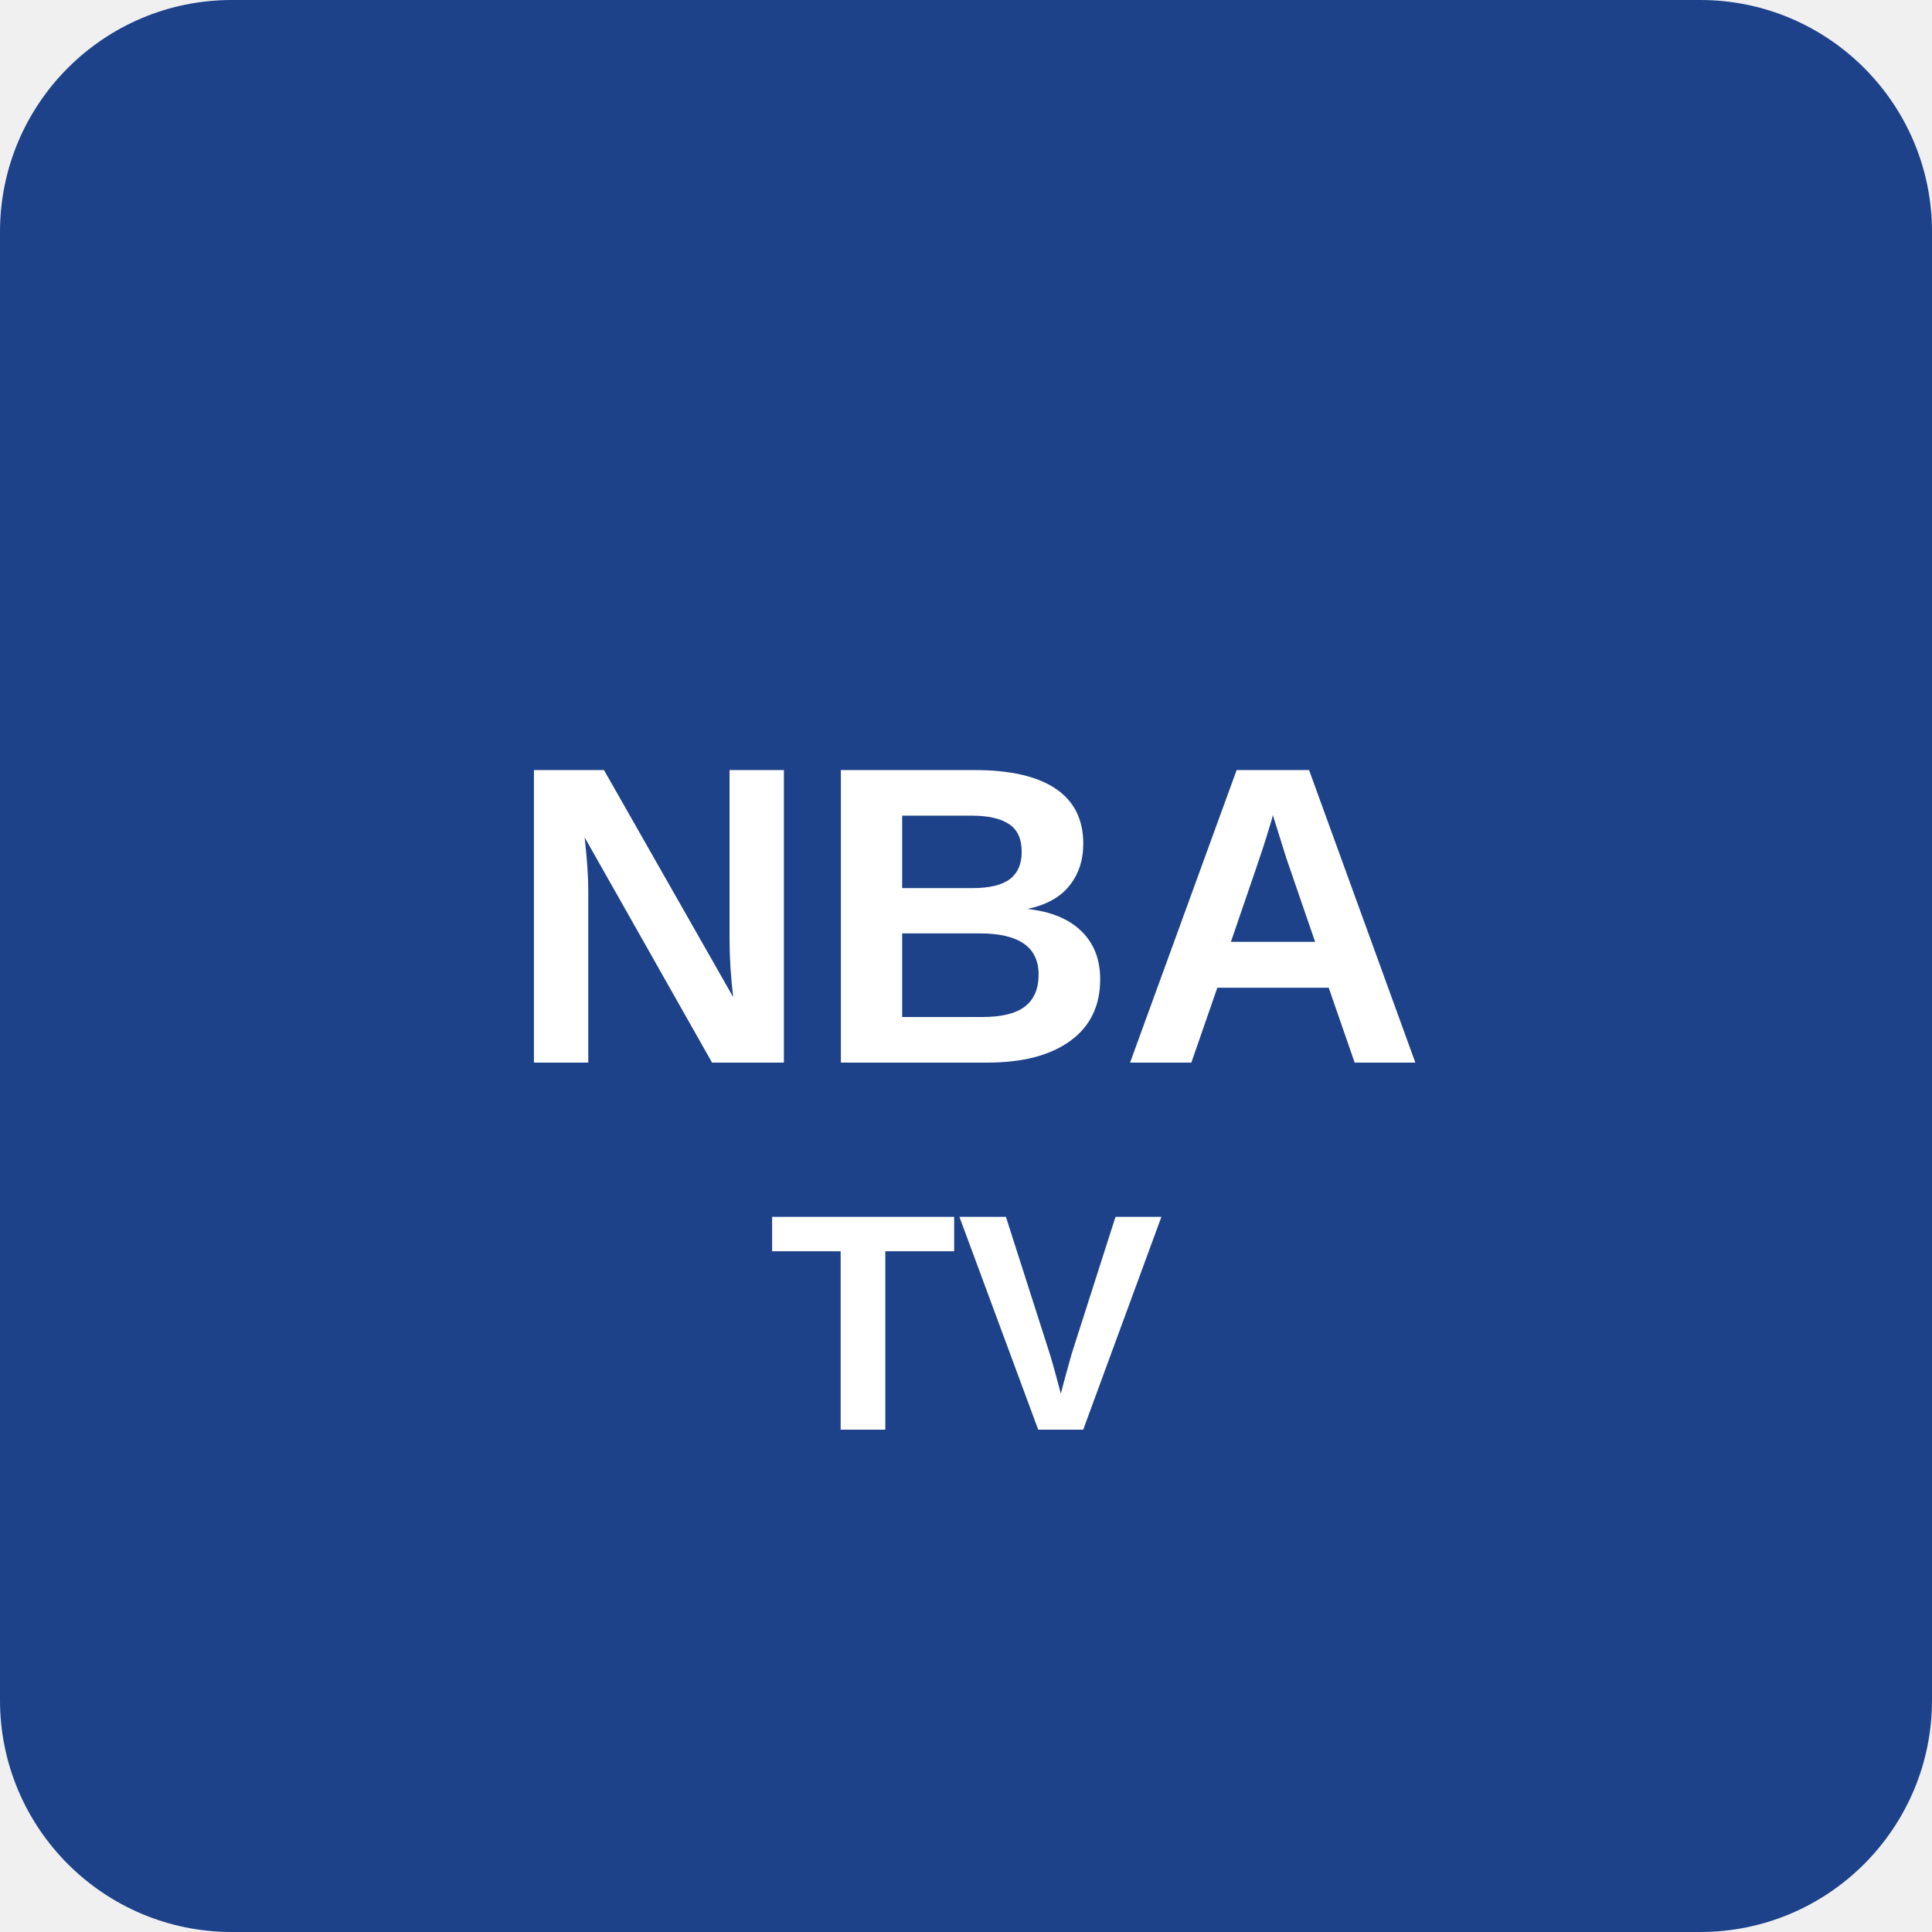
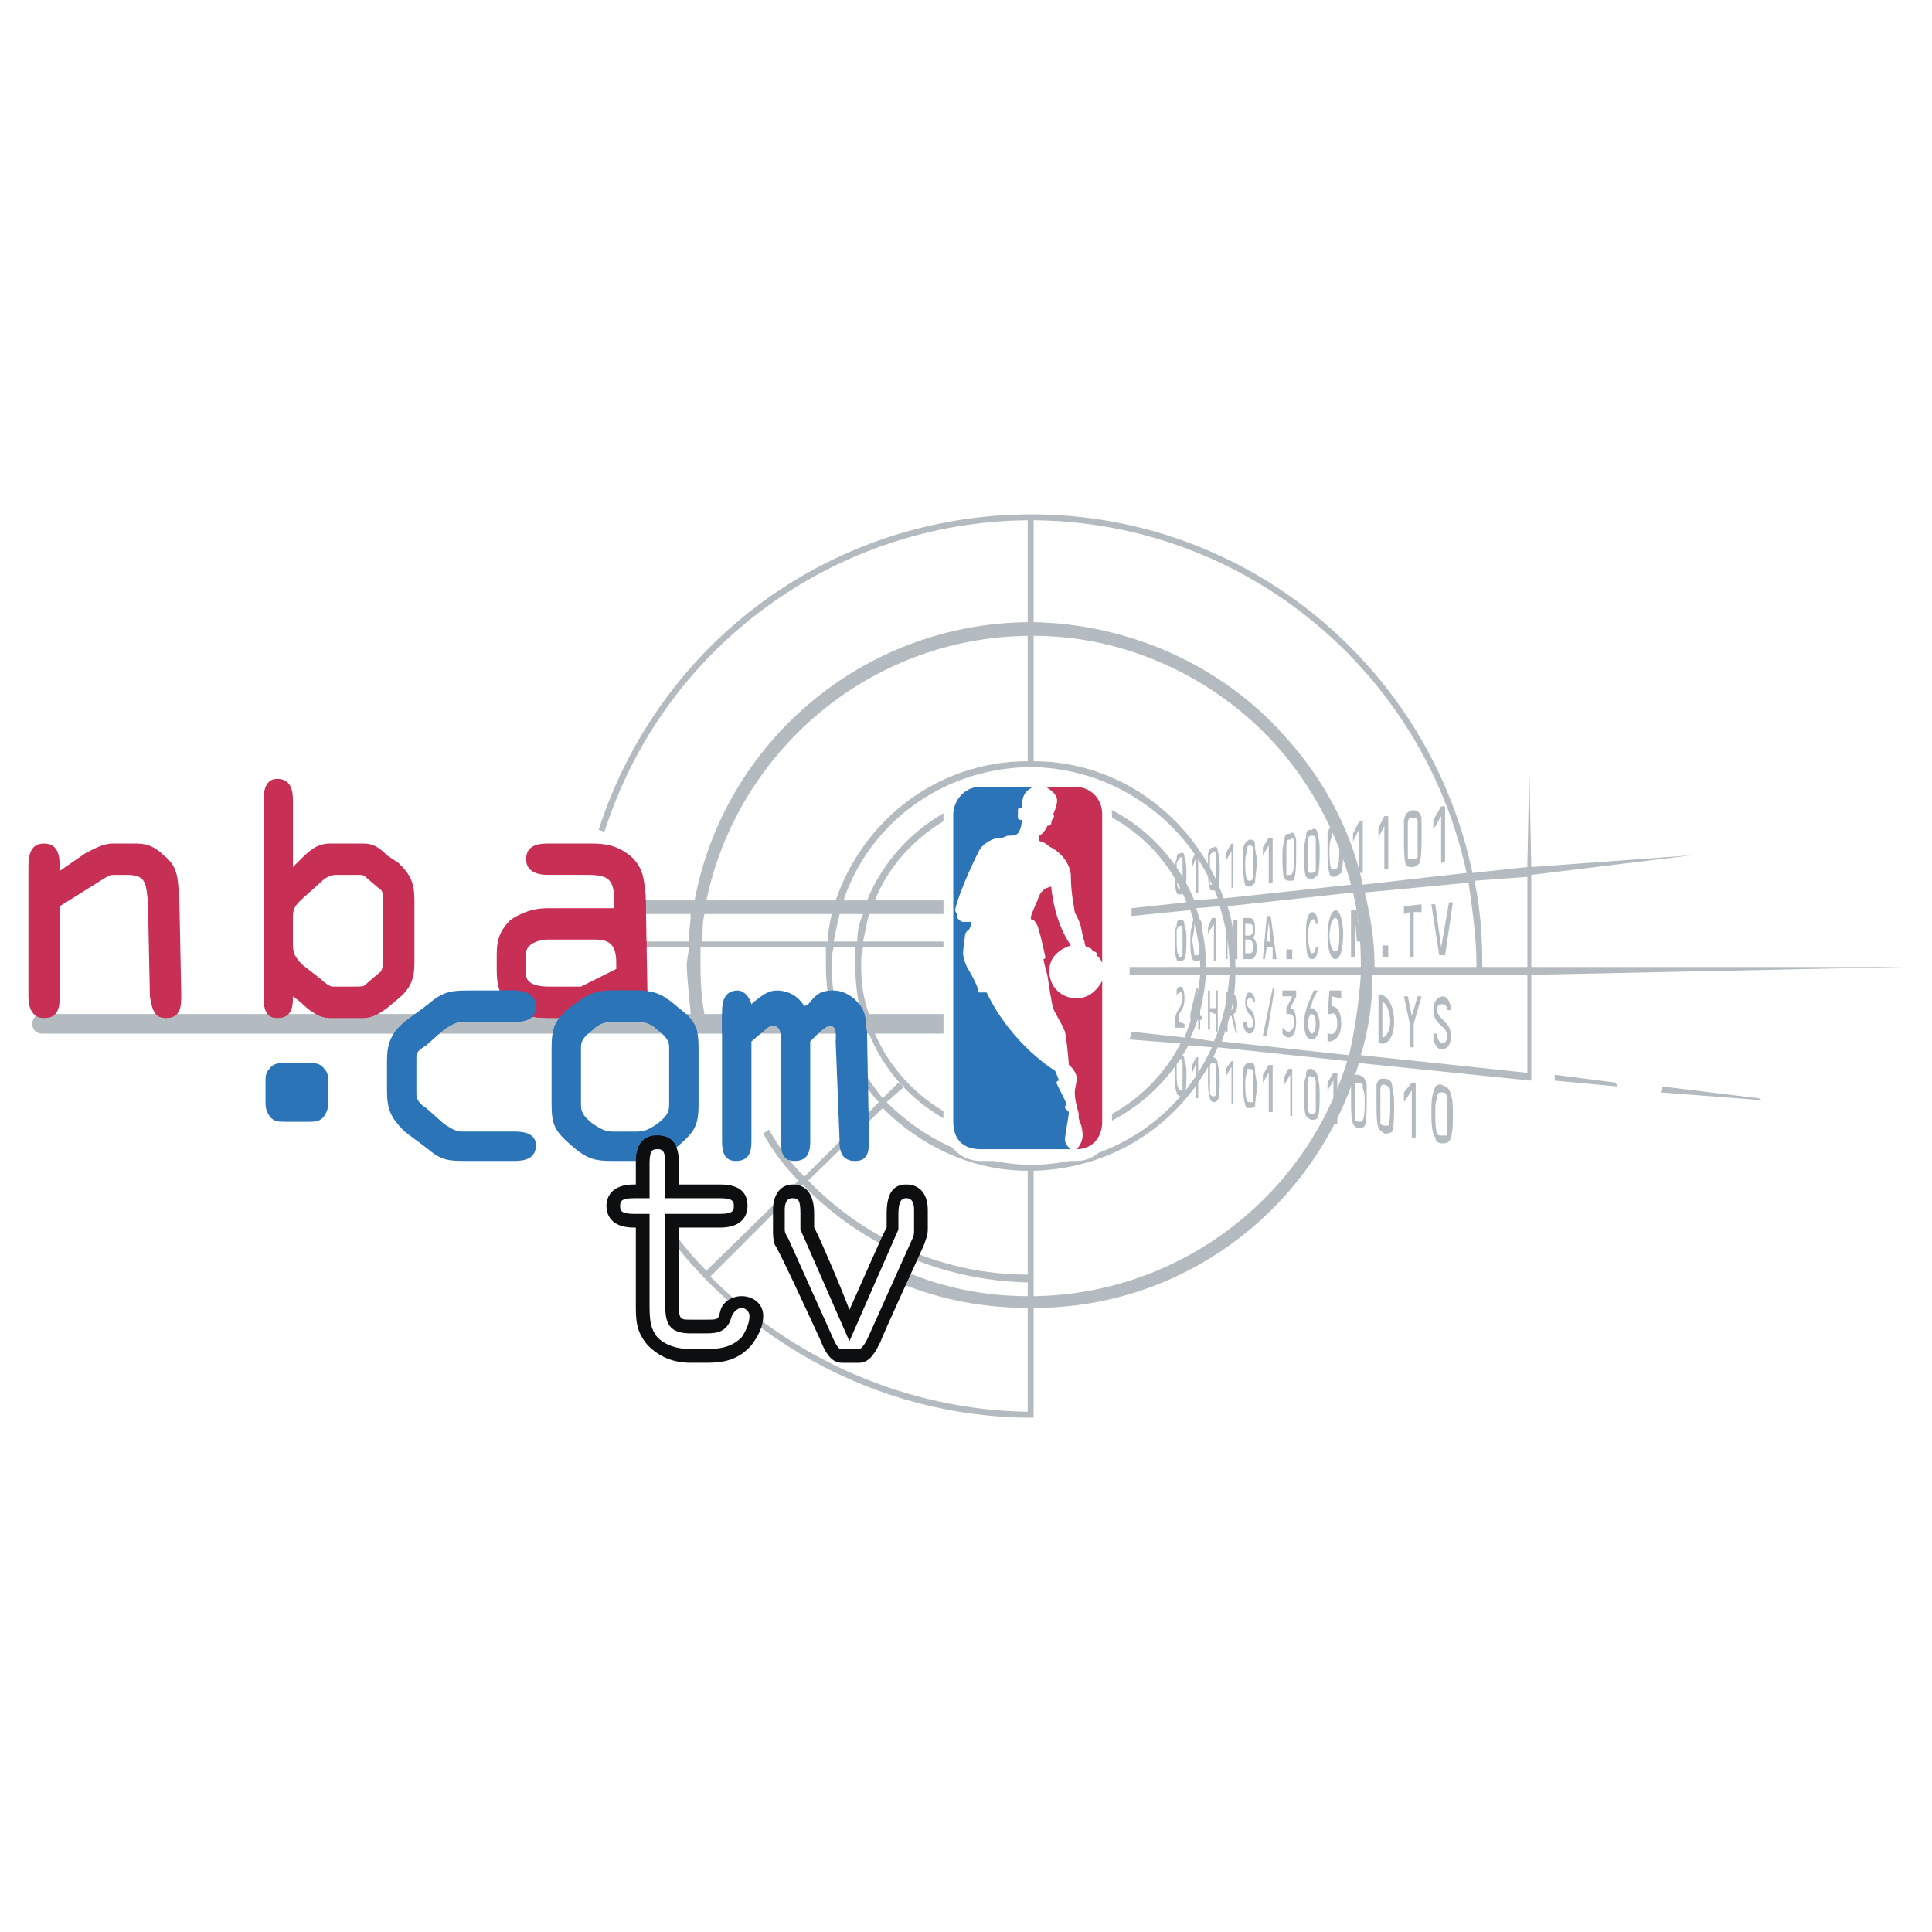
- <svg xmlns="http://www.w3.org/2000/svg" viewBox="0 0 100 100" fill="none">
-   <rect width="100" height="100" rx="12" fill="#1d428a" />
-   <text x="50" y="55" text-anchor="middle" font-family="Arial,sans-serif" font-weight="bold" font-size="22" fill="white">NBA</text>
-   <text x="50" y="74" text-anchor="middle" font-family="Arial,sans-serif" font-weight="bold" font-size="16" fill="white">TV</text>
+ <svg xmlns="http://www.w3.org/2000/svg" width="2500" height="2500" viewBox="0 0 192.756 192.756">
+   <g fill-rule="evenodd" clip-rule="evenodd">
+     <path fill="#fff" d="M0 0h192.756v192.756H0V0z" />
+     <path d="M152.777 96.477v-9.188l16.031-1.955-16.031 1.173-.195-9.775-.195 9.579v.196l-5.475.586c-4.301-20.527-22.48-35.775-43.984-35.775-19.941 0-37.144 12.708-43.205 31.475l.586.195c5.865-18.376 22.873-30.888 42.226-31.083v10.166c-16.616.196-30.3 12.121-33.233 27.76h-6.451c-.391 0-.782.391-.782.782 0 .195.391.586.782.586h6.06c0 .782-.195 1.76-.195 2.737h-5.669c-.195 0-.391 0-.391.195a.42.42 0 0 0 .391.391h5.669c0 .587-.196 1.173-.196 1.76 0 .977.196 2.736.391 4.887H4.203c-.586 0-.978.391-.978.977 0 .588.391.979.978.979h79.37c.782 2.541 2.346 4.887 4.105 6.842l-7.429 7.43a21.106 21.106 0 0 1-3.519-4.693l-.586.393a21.087 21.087 0 0 0 3.519 4.691l-9.188 8.992c-1.955-1.955-3.714-4.301-5.278-6.842 0 0-.586 0-.586.391 8.211 12.902 22.677 21.113 38.317 21.113h.195v-10.947c15.443 0 28.346-10.361 32.451-24.438l17.203 1.76V97.258l37.145-.781h-37.145zM70.28 91.198h12.707c-.195.782-.391 1.76-.391 2.737H70.084c0-.977 0-1.956.196-2.737zm0 9.97c-.391-2.15-.391-4.105-.391-4.887v-1.76H82.4v1.76c0 1.76.195 3.322.586 4.887H70.28zm12.707-4.887c0-.587 0-1.173.195-1.76h2.15v1.76c0 1.76.195 3.322.586 4.887h-2.346a19.737 19.737 0 0 1-.585-4.887zm.195-2.346c.196-.977.391-1.955.586-2.737h2.346c-.391.782-.587 1.76-.587 2.737h-2.345zm19.353 35.383c-5.082 0-9.969-1.172-14.465-3.518l-.587 1.172c4.692 2.346 9.775 3.52 15.052 3.52v10.361c-12.12-.195-23.458-5.279-31.669-13.49l9.188-9.188c5.865 6.061 13.88 9.578 22.481 9.775v1.368zm0-2.15c-8.405 0-16.225-3.518-21.894-9.383l7.429-7.234c3.714 3.715 8.797 6.256 14.465 6.256v10.361zm0-10.947c-5.473-.195-10.36-2.541-14.075-6.256l1.76-1.564-.587-.391-1.563 1.564c-1.564-1.955-2.933-4.105-3.91-6.451h2.542c2.542 6.256 8.602 10.557 15.834 10.752h.588c6.646-.195 12.512-4.105 15.443-9.578l2.346.193c-3.127 6.844-9.773 11.535-17.789 11.73h-.589v.001zm0-2.932c-6.841-.195-12.706-4.301-15.248-10.166h7.233c.586 0 .978-.391.978-.979 0-.586-.392-.977-.978-.977H86.7c-.586-1.564-.782-3.127-.782-4.887 0-.587 0-1.173.196-1.76h7.819c.196 0 .392-.195.392-.391 0-.195-.196-.195-.392-.195h-7.819c.195-.977.391-1.955.586-2.737h7.82c.195 0 .586-.391.586-.586 0-.391-.391-.782-.586-.782h-7.233c2.346-5.865 8.406-10.166 15.248-10.361v33.821zm0-37.34c-8.992 0-16.42 5.865-19.157 13.88H70.475c3.128-14.857 16.226-26.196 32.06-26.391v12.511zm44.77 20.332v.195h-10.166v-.195c0-2.347-.391-4.888-.979-7.234l10.361-.978c.391 2.738.784 5.474.784 8.212zm-44.182-44.377c21.309.195 38.902 15.248 43.203 35.188l-10.361 1.173c-1.172-5.474-3.91-10.557-7.818-14.857-6.256-7.038-15.445-11.143-25.023-11.338V51.904h-.001zm0 11.534c9.188 0 17.984 4.105 24.045 10.752 3.715 4.105 6.256 8.993 7.625 14.075l-12.707 1.368c-2.738-7.819-10.166-13.684-18.963-13.684V63.438zm17.203 33.039v-.195c0-1.956-.391-3.911-.979-5.67l2.346-.196c.588 1.955.979 3.91.979 5.866v.195h-2.346zm2.346.781c-.195 2.346-.586 4.496-1.564 6.646l-2.346-.391c.979-1.955 1.369-4.105 1.564-6.256h2.346v.001zm-20.137-18.377c-7.232 0-13.488 4.692-16.03 10.948H84.16c2.542-7.624 9.774-13.098 18.375-13.293h.588c8.406.195 15.639 5.669 18.375 13.098l-2.346.196c-2.541-6.255-8.797-10.948-16.029-10.948h-.588v-.001zm.588.587c7.037.195 12.902 4.496 15.248 10.557l-5.475.586v.782l5.865-.586c.586 1.759.979 3.519.979 5.475v.195h-7.039v.781h7.039c-.197 2.15-.783 4.301-1.564 6.256l-5.279-.586-.195.781 5.084.391a17.066 17.066 0 0 1-14.662 9.189V79.468h-.001zm0 49.85v-12.512c8.211-.195 15.248-5.082 18.375-12.316l12.904 1.369c-4.105 13.491-16.617 23.264-31.279 23.459zm31.475-24.045l-12.707-1.369c.781-2.15 1.367-4.301 1.367-6.646h12.512c-.196 2.736-.586 5.474-1.172 8.015zm1.172-8.796h-12.512v-.195c0-1.956-.195-4.106-.781-5.866l12.512-1.368c.586 2.346.781 4.887.781 7.234v.195zm16.617 10.556l-16.617-1.76c.783-2.541 1.174-5.279 1.174-8.016h15.443v9.776zm0-10.556h-4.496v-.195c0-2.738-.195-5.67-.781-8.407l5.277-.391v8.993z" fill="#b4bbc0" />
+     <path fill="#b4bbc0" d="M155.123 107.229v.585l6.256.586-.195-.39-6.061-.781zM165.875 108.4l-.195.588 10.166.782-.391-.196-9.58-1.174zM117.785 85.137c-.195 0-.391 0-.391.587-.197.391-.197.978-.197 1.368 0 .586 0 1.564.197 1.955 0 .195.195.195.391.195s.195 0 .391-.391c.195-.196.195-1.369.195-1.76 0-.586 0-.978-.195-1.564 0-.39-.196-.585-.391-.39zm.195 3.323c0 .196-.195.196-.195.196h-.195c-.195-.196-.195-1.173-.195-1.368v-1.173c.195-.391.195-.391.391-.586.195 0 .195 0 .195.391v1.173l-.001 1.367zM119.348 89.047h.195v-4.3l-.195.195-.391.782v.782l.391-.978v3.519zM121.107 84.551c-.195 0-.391 0-.586.586v1.564c0 .586 0 1.563.195 1.955 0 .196.195.196.391.196 0 0 .195 0 .391-.392.195-.391.195-1.368.195-1.955 0-.391 0-.978-.195-1.564 0-.39-.195-.586-.391-.39zm.196 3.519c0 .195-.195.195-.195.195h-.391v-1.563-1.173c0-.391.195-.391.391-.586.195 0 .195 0 .195.586V88.07zM122.867 88.656l.195-.196v-4.3h-.195l-.586.977v.782l.586-.977v3.714zM124.627 88.46c.195 0 .391-.195.586-.391 0-.391.195-1.564.195-2.15 0-.391-.195-.978-.195-1.564s-.195-.586-.586-.586c-.195.195-.391.195-.586.782v1.564c0 .587 0 1.76.195 2.15 0 .195.196.195.391.195zm-.195-3.518c0-.391 0-.586.195-.586s.391 0 .391.391V87.679c-.195.196-.195.196-.391.196 0 0-.195 0-.195-.196-.195-.195-.195-1.173-.195-1.564-.001-.196-.001-.782.195-1.173zM126.582 88.07h.391v-4.496h-.391l-.586.977v.782l.586-.978v3.715zM128.732 83.183c-.391 0-.586 0-.586.782-.197.391-.197.978-.197 1.564s0 1.76.197 2.15c.195.196.391.196.586.196s.391 0 .391-.196c.195-.586.195-1.759.195-2.346v-1.564c-.195-.782-.39-.782-.586-.586zm.196 3.909c0 .196-.195.196-.195.196h-.391v-1.76-1.173c0-.586.195-.586.391-.586.195-.195.391-.195.391.391v1.369c-.001.195-.001 1.368-.196 1.563zM130.883 87.679c.195 0 .391-.195.586-.391.195-.391.195-1.76.195-2.346 0-.391 0-1.173-.195-1.564 0-.782-.391-.782-.586-.586-.391 0-.586 0-.586.782-.195.586-.195 1.173-.195 1.759 0 .391 0 1.759.195 2.15.195.196.391.196.586.196zm-.391-3.715c0-.586.195-.586.391-.586s.391 0 .391.391v3.128c-.195.195-.391.195-.391.195-.195 0-.391 0-.391-.195v-1.564-1.369zM133.229 82.205c-.391.195-.586.195-.781.978v1.759c0 .586 0 1.76.195 2.15 0 .391.391.391.586.391.195-.195.391-.195.586-.391.195-.586.195-1.759.195-2.346 0-.587 0-1.369-.195-1.76-.001-.781-.391-.781-.586-.781zm.195 4.301c0 .196-.195.196-.195.196h-.391c-.195-.392-.195-1.369-.195-1.76s0-.978.195-1.368c0-.587 0-.587.391-.587.195-.195.391-.195.391.391v1.369c-.001.39-.001 1.563-.196 1.759zM135.574 87.092h.391v-5.278l-.391.195-.586 1.174v.781l.586-1.172v4.3zM138.115 86.702h.393v-5.279h-.393l-.586 1.173v.978l.586-1.174v4.302zM140.854 86.506c.391 0 .586-.196.781-.391.195-.586.195-1.955.195-2.737v-1.759c-.195-.782-.586-.782-.977-.782-.393.196-.588.196-.783.978v1.955c0 .586 0 1.955.195 2.541.196.195.393.195.589.195zm-.393-4.301c0-.586.197-.586.393-.586.391 0 .586 0 .586.391v3.519c-.195.196-.391.196-.586.196h-.393V83.77v-1.565zM143.785 86.115l.391-.196v-5.473h-.391l-.781 1.368v.978l.781-1.369v4.692zM117.785 91.784c-.195 0-.391 0-.391.586-.197.391-.197.978-.197 1.368 0 .587 0 1.564.197 1.955 0 .195.195.195.391.195s.195 0 .391-.195c.195-.391.195-1.368.195-1.955 0-.391 0-.977-.195-1.368 0-.586-.196-.586-.391-.586zm.195 3.519l-.195.195s-.195 0-.195-.195c-.195-.195-.195-1.173-.195-1.369v-1.173c.195-.391.195-.391.391-.391s.195 0 .195.391v1.173l-.001 1.369zM119.348 91.588c-.195 0-.391.196-.391.782-.195.391-.195.978-.195 1.368 0 .587 0 1.564.195 1.955.195.195.195.195.391.195s.393 0 .393-.195c.195-.391.195-1.564.195-1.955v-1.563c-.196-.587-.393-.587-.588-.587zm.195 3.715h-.39c0-.391-.195-1.173-.195-1.564 0-.195.195-.781.195-1.173 0-.391 0-.391.195-.391s.195 0 .393.391v1.173c-.001.391-.001 1.173-.198 1.564zM121.303 95.889v-4.301h-.391l-.391.978v.587l.586-.978v3.714h.196zM122.477 92.762l.585 2.932h.391v-3.91h-.391v2.932l-.585-2.932h-.196v3.91h.196v-2.932zM125.018 93.543c.195-.195.195-.391.195-.782 0-.978-.195-1.173-.586-1.173h-.586v4.105h.781c.391 0 .586-.586.586-1.173 0-.39-.195-.781-.39-.977zm-.782-1.368h.391c.195 0 .391 0 .391.586 0 .391-.195.586-.391.586h-.391v-1.172zm.391 2.933h-.391v-1.369h.391c.195 0 .391.196.391.782 0 .587-.196.587-.391.587zM126.387 91.393l-.391 4.301h.195l.195-1.173h.586v1.173h.391l-.586-4.301h-.39zm0 2.542l.195-1.955.195 1.955h-.39zM128.342 94.716v.978h.586v-.978h-.586zM130.883 91.784c.195-.196.391 0 .391.391h.195c0-.782-.195-1.173-.586-1.173-.586.195-.586 1.368-.586 2.346s0 2.346.586 2.346c.391 0 .586-.391.586-1.173h-.195c0 .391-.195.587-.391.587s-.391-1.173-.391-1.76.196-1.564.391-1.564zM133.229 90.807c-.586.196-.781 1.564-.781 2.542s.195 2.346.781 2.346.781-1.368.781-2.541c0-.783-.196-2.347-.781-2.347zm0 4.105c-.391 0-.586-.978-.586-1.564s.195-1.76.586-1.76.391 1.173.391 1.76-.001 1.564-.391 1.564zM135.184 91.588l.195 2.347h.391l.39-2.347v3.911h.195v-4.692h-.39l-.391 1.759-.195-1.759h-.586v4.692h.391v-3.911zM137.92 95.499h.588v-1.173h-.588v1.173zM141.049 95.499v-4.497h.781v-.782l-1.76.196v.782l.588-.196v4.497h.391zM144.176 95.303l.781-5.278h-.391l-.781 4.496-.586-4.301h-.39l.781 5.083h.586zM117.197 102.145v.393h.979v-.393l-.586-.195c0-.391 0-.781.195-.977.195-.391.391-.586.391-1.369 0-.781-.195-1.172-.391-1.172s-.391.195-.391.391v.586c0-.195.195-.391.391-.391s.195.195.195.586-.195.588-.195.783c-.39.586-.588.976-.588 1.758zM119.74 100.387h-.197v.976l-.391-.195.391-2.541h-.195l-.586 2.541v.586h.781v.978h.197v-.978h.196v-.391h-.196v-.976zM120.521 102.732h.196v-1.759l.586.195v1.76h.195v-4.106h-.195v1.76h-.586v-1.76h-.196v3.91zM123.453 100.191c0-.783-.391-1.174-.586-1.174h-.586v3.91h.195v-1.564h.391l.391 1.564.195.195-.391-1.955c.196.001.391-.585.391-.976zm-.781.586h-.195v-1.369h.195c.195.195.391.195.391.783-.001.391-.001.586-.391.586zM124.627 102.537c-.195 0-.195-.195-.195-.588h-.391v.195c0 .588.391.979.586.979.391 0 .586-.391.586-.979 0-.781-.195-1.172-.391-1.367l-.195-.195c-.195-.195-.195-.195-.195-.588 0-.391.195-.391.195-.391.195 0 .391 0 .391.391h.195c0-.586-.195-.977-.586-.977-.195 0-.391.391-.391.977 0 .588.195.979.391 1.174s.391.391.391.977c0 .392-.196.392-.391.392zM125.996 103.318h.391l.781-4.691h-.195l-.977 4.691zM128.732 100.582l.586-1.174v-.586h-1.369v.586h.979l-.586 1.174v.586h.195c.391 0 .586.195.586.781 0 .783-.391.979-.586.979s-.391-.195-.588-.391v.586c.197.195.393.391.588.391.391 0 .781-.391.781-1.564 0-.782-.195-1.368-.586-1.368zM130.883 100.582h-.195l.195-.391c0-.393.391-.979.586-1.369h-.391l-.586 1.369c-.195.586-.391 1.172-.391 1.758 0 .979.195 1.76.781 1.76.391 0 .781-.586.781-1.564.001-.782-.39-1.563-.78-1.563zm0 2.541c-.195 0-.391-.586-.391-.979 0-.586.195-.977.391-.977s.391.391.391.977c-.001.588-.196.979-.391.979zM132.838 100.387v-.979l.977.195v-.781h-1.172l-.195 2.346h.391c.195-.195.586 0 .586.977 0 .783-.391 1.174-.781.979h-.195v.781h.195c.195 0 1.172-.195 1.172-1.76-.002-1.172-.392-1.758-.978-1.758zM135.184 103.904l.781.196v-1.172h-.781v.976zM137.725 99.213h-.195v4.887h.195c.783.197 1.369-.781 1.369-2.15 0-1.563-.586-2.542-1.369-2.737zm.195 4.301v-3.52c.391 0 .783.979.783 1.955 0 .783-.392 1.565-.783 1.565zM140.854 101.363l-.393-1.955h-.391l.588 2.737v2.345h.391v-2.345l.781-2.737h-.391l-.585 1.955zM143.785 104.1c-.195-.195-.391-.391-.391-.977h-.391v.195c0 .781.391 1.369.781 1.369.586 0 .977-.391.977-1.369 0-.781-.391-1.174-.781-1.564l-.195-.195c-.195-.195-.391-.391-.391-.781 0-.586.195-.586.586-.586.195 0 .391.195.391.586h.391c0-.783-.391-1.369-.781-1.369-.586 0-.977.586-.977 1.369 0 .781.391 1.172.586 1.367.391.393.781.588.781 1.174s-.195.781-.586.781zM117.785 105.273c-.195-.195-.391 0-.391.391-.197.586-.197.977-.197 1.369 0 .586 0 1.562.197 1.955 0 .195.195.391.391.391s.195 0 .391-.195c.195-.391.195-1.369.195-1.955 0-.391 0-.979-.195-1.369 0-.587-.196-.587-.391-.587zm.195 3.52h-.195s-.195 0-.195-.197c-.195-.195-.195-1.172-.195-1.367v-1.174c.195-.391.195-.391.391-.391s.195 0 .195.586v.979l-.001 1.564zM118.957 106.25v.783l.391-.978v3.519h.195v-4.105h-.195l-.391.781zM121.107 105.469c-.195 0-.391.195-.586.586v1.564c0 .585 0 1.564.195 1.955a.42.42 0 0 0 .391.391s.195 0 .391-.195c.195-.391.195-1.564.195-1.955 0-.586 0-.977-.195-1.564 0-.587-.195-.587-.391-.782zm.196 3.715c0 .195-.195.195-.195.195-.195 0-.195 0-.391-.195v-1.564-1.174c0-.391.195-.391.391-.391s.195.195.195.586v2.543zM122.281 106.641v.783l.586-.979v3.715h.195v-4.301h-.195l-.586.782zM124.627 106.055c-.195 0-.391 0-.586.586v1.564c0 .391 0 1.564.195 1.955 0 .391.195.391.391.391s.391 0 .586-.195c0-.391.195-1.562.195-1.955 0-.586-.195-1.172-.195-1.562 0-.784-.195-.784-.586-.784zm.391 3.91h-.391s-.195 0-.195-.195c-.195-.195-.195-1.174-.195-1.564s0-.781.195-1.172c0-.393 0-.393.195-.393s.391 0 .391.393v2.931zM125.996 107.229v.781l.586-.977v3.91h.391v-4.693h-.391l-.586.979zM128.146 107.424v.781l.586-.976v4.105h.196v-4.693h-.391l-.391.783zM130.883 106.641c-.391 0-.586 0-.586.783-.195.391-.195.977-.195 1.564 0 .586 0 1.955.195 2.346.195.195.391.391.586.391s.391 0 .586-.195c.195-.391.195-1.76.195-2.346 0-.391 0-1.174-.195-1.564 0-.782-.391-.782-.586-.979zm.39 4.302c-.195.195-.391.195-.391.195-.195 0-.391-.195-.391-.393v-1.562-1.369c0-.39.195-.586.391-.391.195 0 .391 0 .391.586v2.934zM132.447 108.01v.783l.586-.979v4.301h.391v-5.082h-.391l-.586.977zM135.574 107.229c-.391 0-.586 0-.781.781v1.76c0 .586 0 1.955.195 2.346s.391.391.586.391.586 0 .586-.195c.195-.391.195-1.76.195-2.346v-1.76c-.195-.782-.39-.782-.781-.977zm.391 4.496c0 .195-.195.195-.391.195 0 0-.195 0-.391-.195v-1.955-1.369c0-.391.195-.391.391-.391.391 0 .391 0 .391.586.195.393.195.979.195 1.369s0 1.564-.195 1.76zM138.115 107.619c-.391 0-.586 0-.781.586v1.955c0 .586 0 1.955.195 2.346s.391.391.586.588c.195 0 .588 0 .783-.197.195-.586.195-1.953.195-2.541 0-.586 0-1.172-.195-1.955 0-.587-.39-.782-.783-.782zm.393 4.692h-.393s-.195 0-.391-.195v-1.955-1.367c0-.588.195-.588.391-.588.393.195.588.195.588.783v1.367c0 .39 0 1.564-.195 1.955zM140.07 108.988v.977l.784-1.172v4.691h.39v-5.474h-.39l-.784.978zM143.785 108.205c-.391 0-.586 0-.781.783-.195.586-.195 1.367-.195 1.955 0 .586 0 2.15.391 2.541 0 .391.391.586.586.586.391 0 .586 0 .781-.195.391-.391.391-1.955.391-2.541 0-.783 0-1.564-.195-2.15-.197-.784-.587-.784-.978-.979zm.586 5.084h-.586s-.391 0-.391-.195c-.195-.393-.195-1.564-.195-1.955 0-.588 0-1.174.195-1.564 0-.586.195-.586.391-.586.391 0 .586 0 .586.781v3.519z" />
+     <path d="M109.965 78.491c-.781-.586-1.76-.978-2.736-.978l-9.385-.195c-.977 0-1.759.391-2.541 1.173-.782.586-1.173 1.759-1.173 2.737v30.692c0 2.15 1.564 3.91 3.714 3.91h9.58c1.955 0 3.518-1.76 3.518-3.91V81.228c-.001-.978-.391-1.955-.977-2.737z" fill="#fff" />
+     <path d="M97.844 78.491h5.279c-.783.391-1.174.782-1.174 2.15-.391-.195-.391.195-.391.195v.782c0 .195.391.195.391.195 0 .586-.195.978-.195.978-.195.586-.586.586-1.172.586-.197 0-.393.196-.588.196-.977 0-1.955.586-2.346 1.368-1.563 3.128-2.15 5.083-2.15 5.083s-.196.586-.196.782c0 .196.196.391.196.391v.391c.195.196.391.391.586.391h.782v.391l-.195.391c-.391.196-.391.586-.391.586s-.195 1.368-.195 1.76c0 .586.391 1.369.391 1.369 1.172 1.955 1.172 2.541 1.172 2.541h.783c2.541 5.279 6.842 7.82 6.842 7.82l.391.977c-.391 0-.195.391-.195.391l.781 1.564c.195.391 0 .586 0 .781l.391.393c0 .391-.391 2.346-.391 2.736 0 .586.588.977.588.977h-8.994c-1.759 0-2.737-.977-2.737-2.736V81.228c0-1.174.978-2.737 2.737-2.737z" fill="#2b74b8" />
+     <path d="M104.295 78.491h2.934c1.562 0 2.736 1.173 2.736 2.737v14.857c-.195-.586-.586-.782-.586-.782.195-.391-.391-.391-.391-.391 0-.391-.588-.391-.588-.391s-.195-.195-.195-.586c-.195-.391-.195-.782-.391-1.564 0-.195-.391-.978-.586-1.368 0-.196-.391-1.76-.391-3.714 0-.196-.197-1.76-1.955-2.737-.197 0-.393-.391-.979-.586-.195 0-.391-.195-.195-.586.586-.391.781-.978.781-.978s.195 0 .393-.195c0-.391.195-.586.195-.586.195-.195 0-.391 0-.391s.391-.782.391-1.368c.001-.785-1.173-1.371-1.173-1.371zM104.686 96.867c0-1.369.979-2.151 2.152-2.542-1.76-2.542-1.955-5.865-1.955-5.865-.979.196-1.174.782-1.369 1.369-.195.391-.586 1.369-.586 1.369-.195.586 0 .586.195.586.195.195.391.586.391.586.391 1.173.781 3.128.781 3.128 0 .195-.195.195-.195.195s.195.978.391 1.564c.195 1.174.393 2.736.588 3.324.195.586.781 1.367 1.172 2.346.195.781.391 3.322.391 3.322s.783.588.783 1.369c0 .391-.195.977-.195 1.369 0 .977.391 1.955.391 2.15v.391c0 .196.391.781.391 1.76 0 .781-.586 1.367-.586 1.367 1.367 0 2.541-.977 2.541-2.736V97.844s-.781 1.76-2.541 1.76c-1.567 0-2.74-1.172-2.74-2.737zM5.962 90.416v8.993c0 1.174-.195 2.15-1.564 2.15-1.173 0-1.564-.977-1.564-2.15V86.506c0-1.173.196-2.346 1.564-2.346 1.369 0 1.564 1.173 1.564 2.346v.391l2.542-1.76c.782-.391 1.759-.978 2.737-.978h2.346c1.173 0 1.955.391 2.737 1.173 1.564 1.173 1.369 2.542 1.564 4.105l.195 9.775c0 1.174 0 2.346-1.564 2.346-1.173 0-1.368-.977-1.563-2.15l-.196-9.383c-.196-1.955-.196-2.737-2.15-2.737h-.978c-.391 0-.782 0-.978.195l-4.692 2.933zM29.226 91.393c0-.978.586-1.368.978-1.76l1.955-1.759c.391-.391.978-.586 1.368-.586h2.15c.391 0 .587 0 .782.195l1.368 1.173c.392.196.392.586.392 1.369v5.474c0 .586 0 1.369-.392 1.564l-1.368 1.174c-.195.195-.391.195-.978.195h-2.346c-.195 0-.782-.391-1.173-.783l-1.76-1.367c-.782-.783-.978-1.173-.978-2.151v-2.738h.002zm0-11.534c0-.978-.195-2.151-1.564-2.151-1.173 0-1.368 1.173-1.368 2.151v19.549c0 1.174.195 2.15 1.368 2.15 1.369 0 1.564-.977 1.564-1.955v-.195l.782.586c.782.783 1.759 1.564 2.933 1.564h3.323c.782 0 1.563-.391 2.346-.977l1.173-.979c1.173-.977 1.564-1.955 1.564-3.519v-6.256c0-1.759-.391-2.541-1.564-3.714l-1.173-.782c-.782-.782-1.369-1.173-2.346-1.173h-3.323c-1.369 0-2.15.782-3.128 1.76l-.586.586v-6.645h-.001zM59.332 93.739c1.564 0 2.151.587 2.151 2.346v.587l-3.519 1.76H54.64c-.782 0-2.15-.195-2.15-1.174v-2.15c0-.978 1.369-1.369 2.15-1.369h4.692zm-.782-6.451c2.15 0 2.737.391 2.737 2.737v.586H54.64c-1.368 0-2.541.391-3.714 1.173-1.173 1.173-1.368 2.15-1.368 3.519v1.369c0 1.564.195 2.736 1.564 3.91 1.173.781 2.15.977 3.519.977h2.933c.978 0 .978 0 1.955-.391l2.15-1.174c0 .979.782 1.564 1.563 1.564.978 0 1.369-.781 1.369-1.76l-.196-10.556c-.195-1.564-.195-2.541-1.368-3.714-1.368-1.173-2.542-1.369-4.105-1.369H54.64c-.978 0-2.15.196-2.15 1.564s1.369 1.564 2.15 1.564h3.91v.001z" fill="#c82f55" />
+     <path d="M5.515 101.168c-.235.248-.587.391-1.116.391-.325 0-.591-.072-.804-.205.161-.117.37-.186.609-.186h1.311zm12.148 0c-.231.244-.587.391-1.144.391-.453 0-.763-.143-.98-.391h2.124zM37.696 101.168h-6.2c.442.238.924.391 1.444.391h3.323c.478 0 .956-.143 1.433-.391zm-8.907 0h-2.096c.207.248.516.391.969.391.538 0 .892-.149 1.127-.391zM64.426 89.829h-1.575c-.391 0-.782.391-.782.782 0 .195.391.586.782.586h1.6l-.025-1.368zm.076 4.106h-1.456c-.195 0-.391 0-.391.195a.42.42 0 0 0 .391.391h1.466l-.01-.586zm-.306 7.233h-2.004c.291.254.671.391 1.05.391.424 0 .735-.145.954-.391zm-4.668 0h-7.32c.752.303 1.504.391 2.433.391h2.933c.976 0 .976 0 1.954-.391z" fill="#c82f55" />
+     <path d="M28.444 111.92c-.586 0-1.173 0-1.564-.586-.391-.588-.391-.979-.391-1.564v-1.76c0-.586 0-.977.391-1.369.391-.586.978-.586 1.564-.586h2.346c.586 0 1.173 0 1.563.586.391.393.391.783.391 1.369v1.76c0 .586 0 .977-.391 1.564-.391.586-.978.586-1.563.586h-2.346zM38.61 105.859c0-1.76.391-2.736 1.76-3.91l2.346-1.758c1.368-1.174 2.15-1.369 3.91-1.369h4.692c.978 0 2.15.391 2.15 1.564 0 1.367-1.173 1.562-2.15 1.562H46.04c-.586 0-1.173.393-1.759.783l-1.759 1.564c-.587.391-.978.586-.978 1.172v3.715c0 .586.391.977.978 1.367l1.759 1.564c.586.391 1.173.781 1.759.781h5.278c.978 0 2.15.197 2.15 1.369 0 1.369-1.173 1.564-2.15 1.564h-4.692c-1.759 0-2.542 0-3.91-1.174l-2.346-1.76c-1.369-1.367-1.76-2.15-1.76-4.104v-2.93zM57.964 104.49c0-.586.195-.977 1.173-1.758.586-.588 1.173-.783 1.955-.783h2.542c.781 0 1.368.195 1.955.783.978.781 1.173 1.172 1.173 1.758v5.67c0 .783-.195 1.174-1.173 1.955-.586.391-1.173.781-1.955.781h-2.542c-.782 0-1.368-.391-1.955-.781-.978-.781-1.173-1.172-1.173-1.955v-5.67zm-2.933 5.67c0 2.15.391 2.736 1.955 4.105 1.564 1.369 2.346 1.564 4.105 1.564h2.542c1.759 0 2.541-.195 4.105-1.564 1.563-1.369 1.955-1.955 1.955-4.105v-5.67c0-1.953-.391-2.736-1.955-3.908-1.369-1.174-2.151-1.76-4.105-1.76h-2.542c-1.955 0-2.736.586-4.301 1.76-1.368 1.172-1.759 1.955-1.759 3.908v5.67zM80.836 103.904v9.971c0 .977-.195 1.955-1.564 1.955-1.173 0-1.369-.979-1.369-1.955v-10.166c0-.586 0-1.367-.782-1.367-.391 0-.586.195-.782.391l-1.368 1.172v9.971c0 .977-.196 1.955-1.564 1.955-1.173 0-1.369-.979-1.369-1.955v-12.902c0-.979.196-2.15 1.564-2.15.586 0 1.173.586 1.369 1.369l.195-.197c.782-.586 1.369-1.172 2.346-1.172 1.173 0 2.15.586 2.736 1.564l.392-.195c.782-.979 1.173-1.369 2.541-1.369.978 0 1.955.586 2.542 1.369.782.977.586 1.758.782 2.932l.196 10.557c0 .977 0 2.15-1.369 2.15-1.368 0-1.564-.979-1.564-1.955l-.391-9.971c0-.586.195-1.562-.586-1.562-.391 0-.978.586-1.369.977l-.586.583z" fill="#2b74b8" />
+     <path d="M39.286 103.123c.263-.395.617-.773 1.084-1.174l1.042-.781H53.29c-.363.668-1.225.781-1.974.781h-5.278c-.586 0-1.173.393-1.759.783l-.439.391h-4.554zM58.678 103.123c.129-.119.283-.25.459-.391.586-.588 1.173-.783 1.955-.783h2.542c.781 0 1.368.195 1.955.783.176.141.327.271.455.391h3.545c-.151-.791-.486-1.355-1.138-1.955h-12.29c-.578.6-.89 1.164-1.031 1.955h3.548zM78.782 115.762c-.494-.16-.721-.578-.816-1.082.261.371.534.732.816 1.082zm-.905-12.639c-.054-.416-.223-.781-.755-.781-.391 0-.586.195-.782.391l-.457.391h-3.844v-1.955h10.948a19.416 19.416 0 0 1-.434-2.309c.172-.021.366-.035.583-.037.098.799.244 1.572.437 2.346h2.346a19.677 19.677 0 0 1-.228-1.018c.01.014.022.025.032.041.782.977.586 1.758.782 2.932H84.16a25.244 25.244 0 0 0 2.428 4.453l.021 1.121c-1.309-1.67-2.416-3.562-3.036-5.574h-.178c-.016-.418-.127-.781-.604-.781-.329 0-.798.416-1.171.781h-3.743v-.001zm8.774 7.869l.018.924-2.834 2.76a4.024 4.024 0 0 1-.066-.801l2.882-2.883z" fill="#2b74b8" />
+     <path d="M49.842 98.822h1.475c.978 0 2.15.391 2.15 1.564 0 .477-.144.812-.371 1.045-.67-.133-1.288-.393-1.975-.85-.667-.571-1.056-1.143-1.279-1.759zM55.818 101.559h1.755c.978 0 .978 0 1.955-.391l2.15-1.174c0 .979.782 1.564 1.563 1.564.978 0 1.369-.781 1.369-1.76l-.017-.918a7.155 7.155 0 0 0-.96-.059h-2.542c-1.955 0-2.736.586-4.301 1.76-.403.347-.724.659-.972.978z" fill="#2b74b8" />
+     <path d="M73.994 129.318c-.977 0-1.955.586-2.15 1.564-.196.781-.196.781-1.369.781h-1.564c-.586 0-.782 0-.977-.195s-.195-.781-.195-1.367v-7.625h4.105c2.346 0 2.737-1.369 2.737-2.15 0-.977-.391-2.15-2.737-2.15h-4.105v-2.15c0-2.346-1.173-2.736-2.151-2.736s-2.15.391-2.15 2.736v2.15h-.196c-2.15 0-2.737 1.174-2.737 2.15 0 .781.391 2.15 2.737 2.15h.196v7.625c0 1.562 0 2.736 1.173 4.105 1.173 1.172 2.542 1.758 4.301 1.758h1.564c1.564 0 3.128-.195 4.497-1.758.586-.783 1.173-1.76 1.173-2.934-.001-1.17-.979-1.954-2.152-1.954zM90.416 118.176c-1.369 0-1.955.977-1.955 2.932v1.369c-.195.195-2.737 6.061-3.714 8.211-.782-2.15-3.324-8.016-3.519-8.211v-1.369c0-1.955-.782-2.932-2.15-2.932-1.173 0-1.955.977-1.955 2.541v1.955c0 .586 0 .979.196 1.564.195 0 4.496 9.383 4.496 9.383.391.979.978 2.346 2.15 2.346h1.759c1.173 0 1.759-1.367 2.15-2.15 0-.195 4.301-9.578 4.301-9.578.196-.586.391-.979.391-1.564v-1.955c0-1.566-.782-2.542-2.15-2.542z" fill="#0c0e0f" />
+     <path d="M67.49 114.48c-.396-.988-1.198-1.191-1.902-1.191-.95 0-2.085.369-2.149 2.541h.194c1.664 0 2.453-.174 3.857-1.35z" fill="#0c0e0f" />
+     <path d="M73.994 133.424c-.977.979-2.15 1.174-3.519 1.174h-1.564c-1.368 0-2.542-.391-3.323-1.174-.782-.977-.782-1.955-.782-3.52v-8.797h-1.564c-1.368 0-1.368-.391-1.368-.781s0-.781 1.368-.781h1.564v-3.52c0-1.369.391-1.369.782-1.369s.782 0 .782 1.369v3.52h5.474c1.369 0 1.369.391 1.369.781s0 .781-1.369.781H66.37v8.797c0 .979 0 1.955.587 2.543.391.391.978.586 1.955.586h1.564c1.173 0 2.15-.195 2.542-1.76.196-.391.586-.781.977-.781.392 0 .782.391.782.781-.001.784-.392 1.565-.783 2.151zM91.197 122.672c0 .391 0 .586-.195.979l-4.301 9.578c-.586 1.369-.978 1.369-.978 1.369h-1.759c-.196 0-.391 0-.978-1.369l-4.301-9.578c-.195-.393-.391-.588-.391-.979v-1.955c0-1.172.586-1.172.782-1.172.586 0 .782.195.782 1.562v1.564l4.888 11.143 4.887-11.143v-1.564c0-1.367.391-1.562.782-1.562.195 0 .782 0 .782 1.172v1.955z" fill="#fff" />
+   </g>
</svg>
